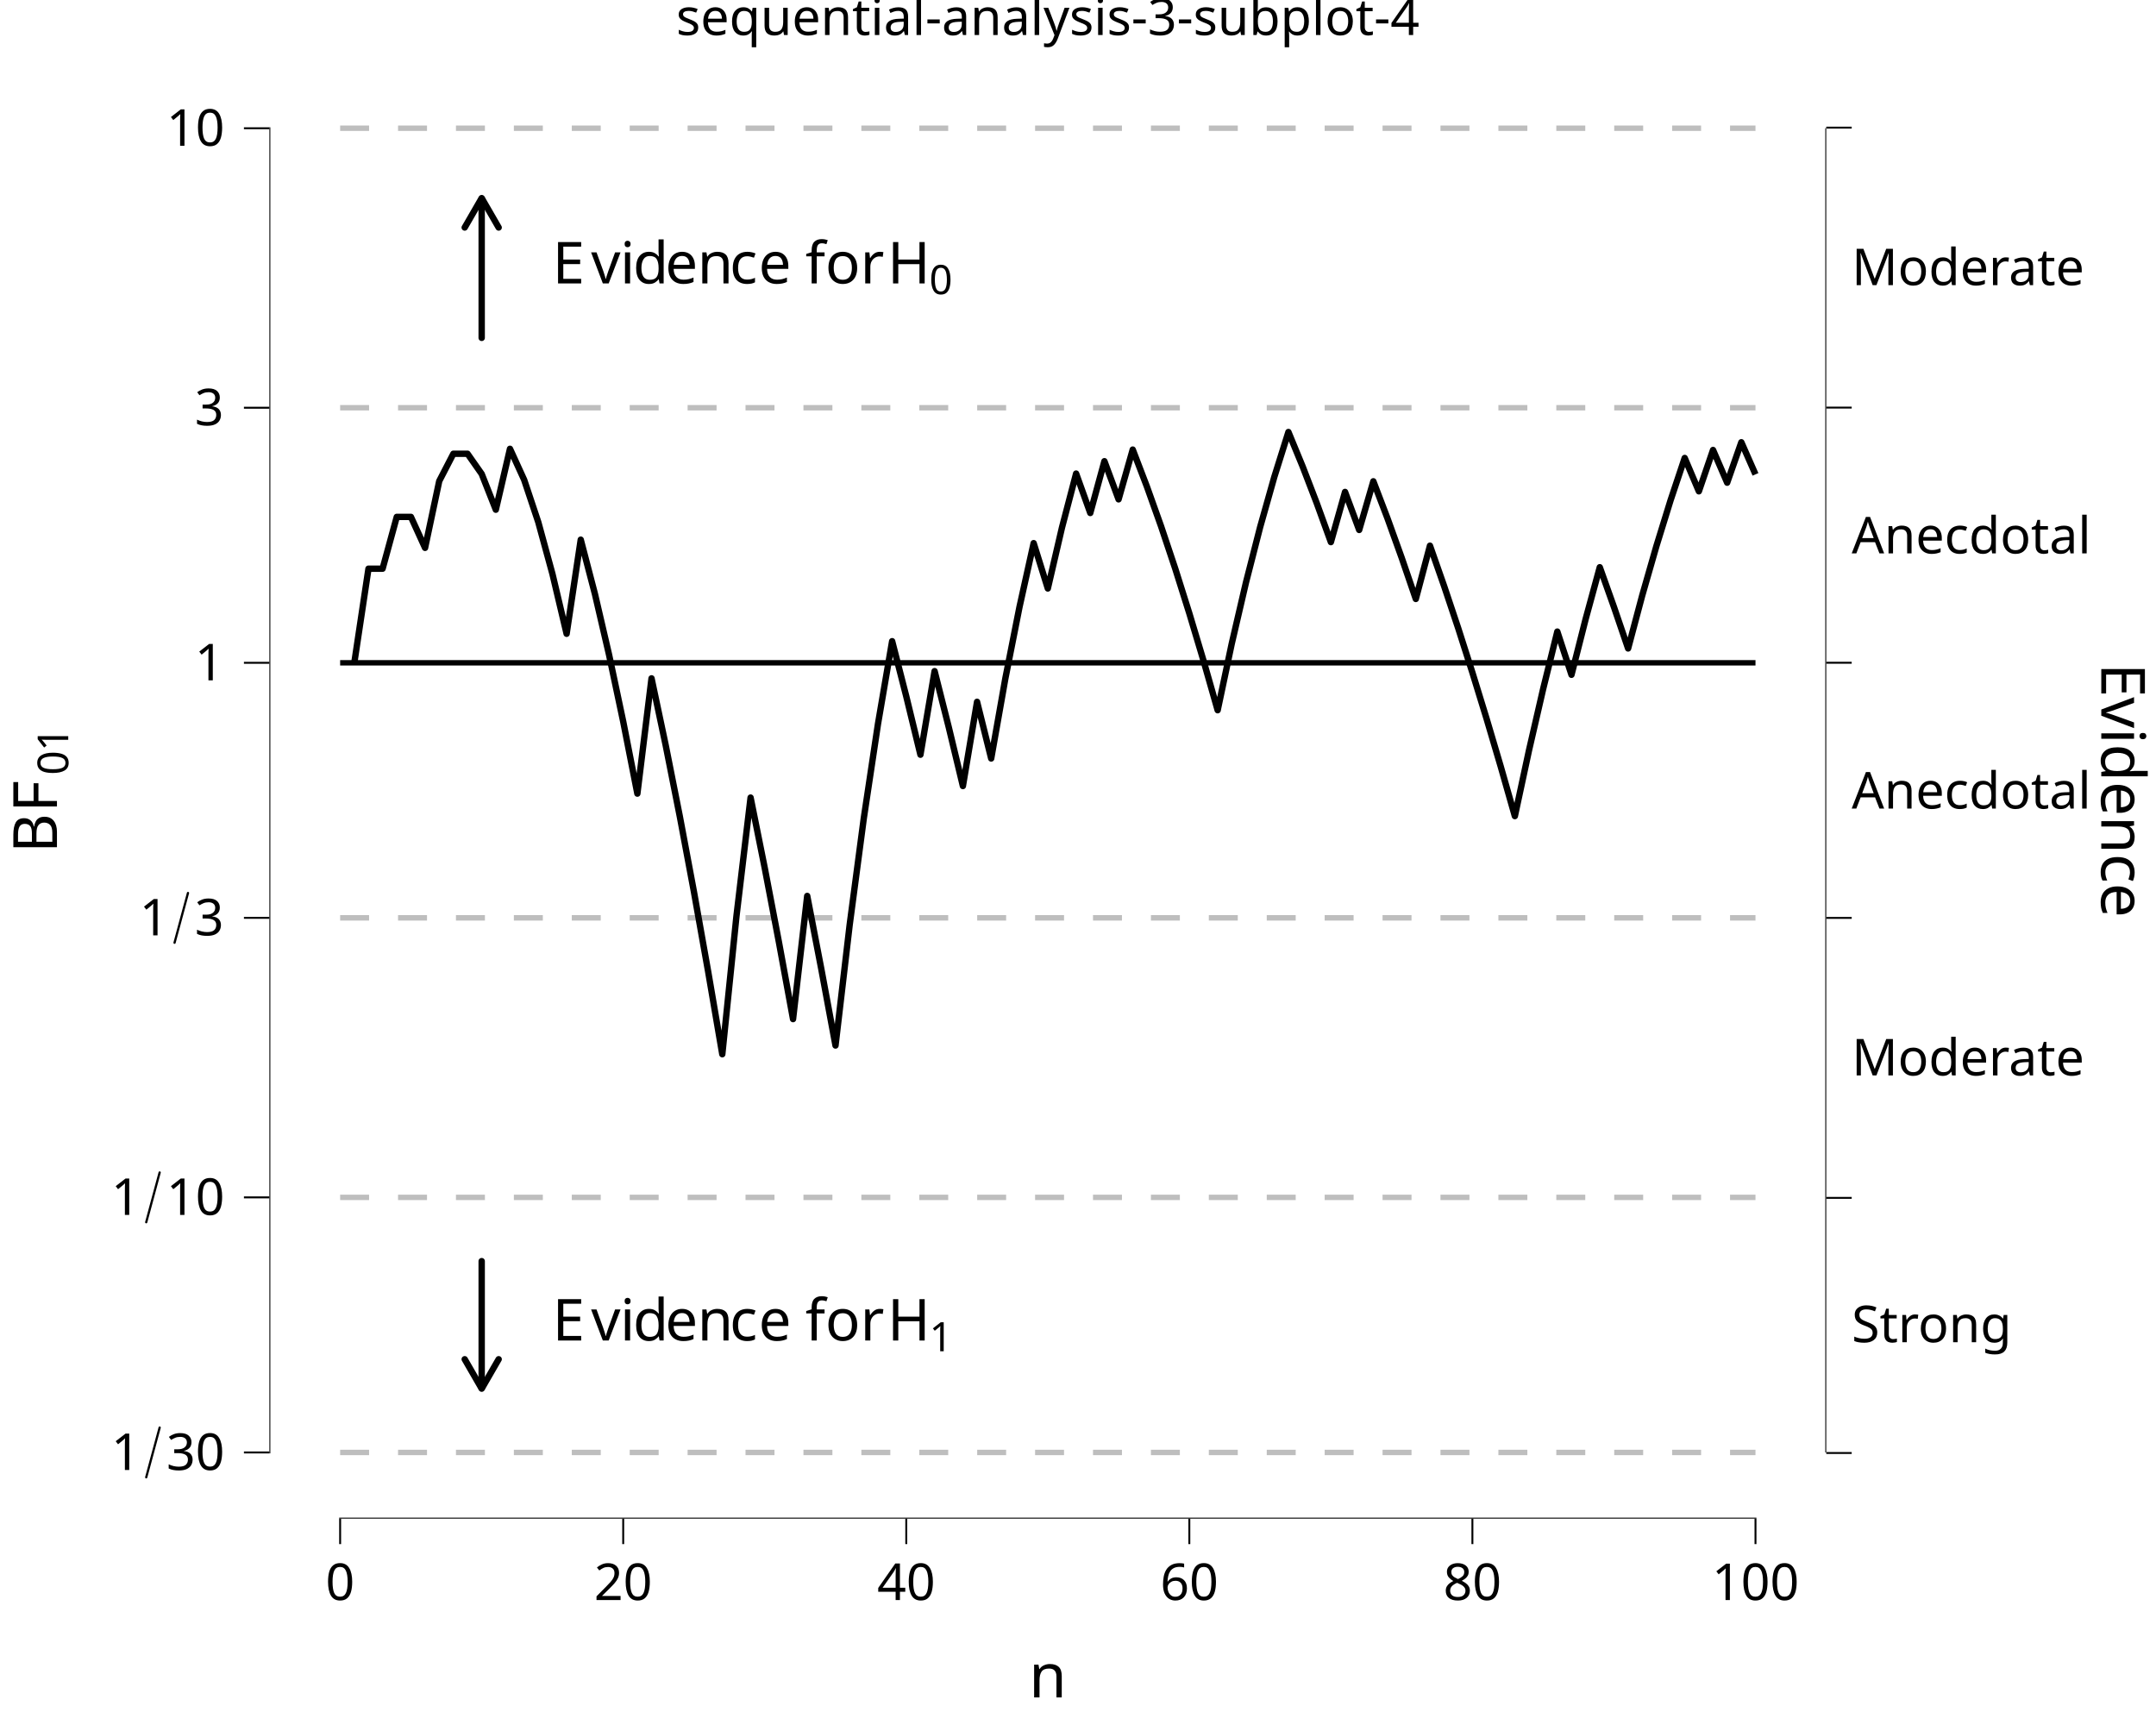
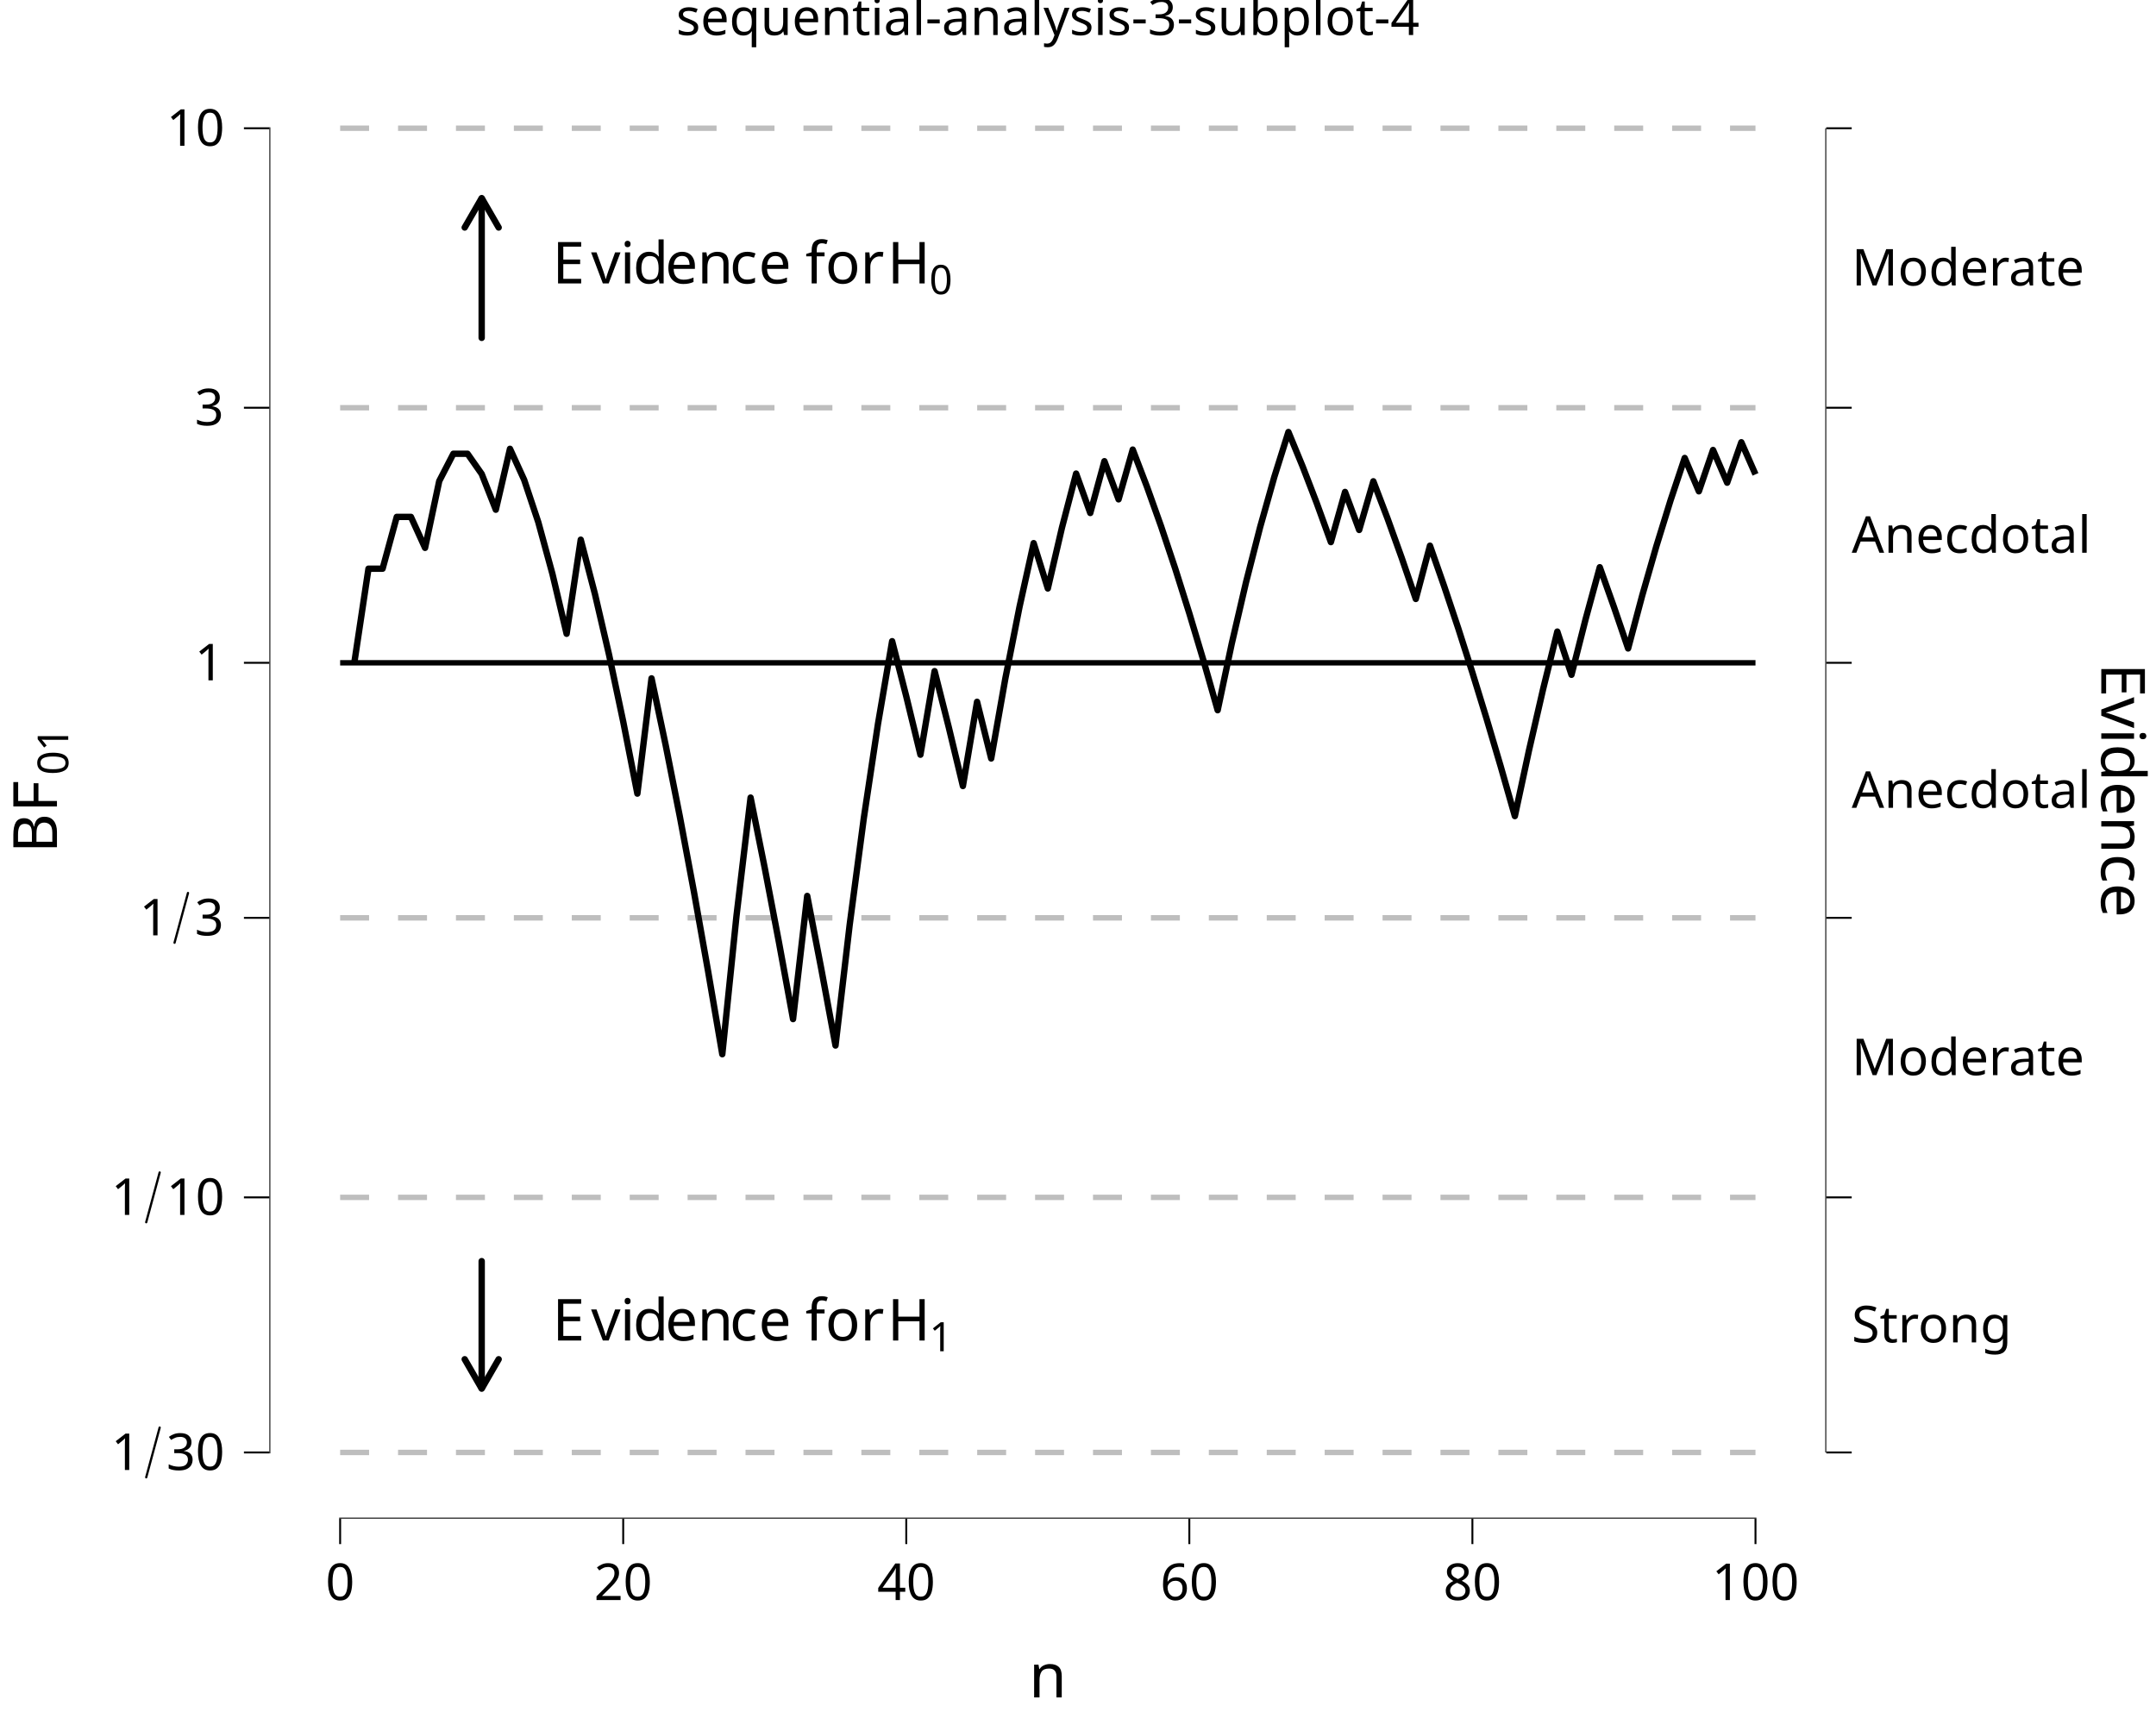
<svg xmlns="http://www.w3.org/2000/svg" class="svglite" data-engine-version="2.0" width="720.00pt" height="576.00pt" viewBox="0 0 720.00 576.00">
  <defs>
    <style type="text/css">
    .svglite line, .svglite polyline, .svglite polygon, .svglite path, .svglite rect, .svglite circle {
      fill: none;
      stroke: #000000;
      stroke-linecap: round;
      stroke-linejoin: round;
      stroke-miterlimit: 10.00;
    }
  </style>
  </defs>
  <rect width="100%" height="100%" style="stroke: none; fill: #FFFFFF;" />
  <defs>
    <clipPath id="cpMC4wMHw3MjAuMDB8MC4wMHw1NzYuMDA=">
      <rect x="0.00" y="0.00" width="720.00" height="576.00" />
    </clipPath>
  </defs>
  <g clip-path="url(#cpMC4wMHw3MjAuMDB8MC4wMHw1NzYuMDA=)">
    <rect x="-0" y="0.00" width="720.00" height="576.00" style="stroke-width: 10.67; stroke: none;" />
  </g>
  <defs>
    <clipPath id="cpODkuOTZ8NjA5Ljg4fDIwLjcxfDUwNy4wOQ==">
      <rect x="89.96" y="20.71" width="519.92" height="486.39" />
    </clipPath>
  </defs>
  <g clip-path="url(#cpODkuOTZ8NjA5Ljg4fDIwLjcxfDUwNy4wOQ==)">
    <rect x="89.96" y="20.71" width="519.92" height="486.39" style="stroke-width: 10.67; stroke: none;" />
    <line x1="113.59" y1="484.99" x2="586.25" y2="484.99" style="stroke-width: 1.81; stroke: #BEBEBE; stroke-dasharray: 9.67,9.67; stroke-linecap: butt;" />
    <line x1="113.59" y1="399.82" x2="586.25" y2="399.82" style="stroke-width: 1.81; stroke: #BEBEBE; stroke-dasharray: 9.67,9.67; stroke-linecap: butt;" />
    <line x1="113.59" y1="306.48" x2="586.25" y2="306.48" style="stroke-width: 1.81; stroke: #BEBEBE; stroke-dasharray: 9.67,9.67; stroke-linecap: butt;" />
    <line x1="113.59" y1="221.32" x2="586.25" y2="221.32" style="stroke-width: 1.81; stroke-linecap: butt;" />
    <line x1="113.59" y1="136.15" x2="586.25" y2="136.15" style="stroke-width: 1.81; stroke: #BEBEBE; stroke-dasharray: 9.67,9.67; stroke-linecap: butt;" />
    <line x1="113.59" y1="42.82" x2="586.25" y2="42.82" style="stroke-width: 1.81; stroke: #BEBEBE; stroke-dasharray: 9.67,9.67; stroke-linecap: butt;" />
    <polyline points="118.32,221.32 123.05,189.89 127.77,189.89 132.50,172.59 137.23,172.59 141.95,182.94 146.68,160.64 151.40,151.51 156.13,151.51 160.86,158.25 165.58,170.20 170.31,149.86 175.04,160.21 179.76,174.35 184.49,191.65 189.22,211.63 193.94,180.20 198.67,198.31 203.40,218.65 208.12,240.95 212.85,265.00 217.58,226.51 222.30,248.81 227.03,272.65 231.76,297.88 236.48,324.37 241.21,352.02 245.94,305.92 250.66,266.32 255.39,289.86 260.11,314.55 264.84,340.29 269.57,299.16 274.29,323.64 279.02,349.11 283.75,308.81 288.47,273.19 293.20,241.75 297.93,214.10 302.65,232.53 307.38,252.01 312.11,224.10 316.83,242.80 321.56,262.47 326.29,234.34 331.01,253.27 335.74,226.54 340.47,202.64 345.19,181.36 349.92,196.50 354.65,176.16 359.37,158.13 364.10,171.30 368.82,154.00 373.55,166.74 378.28,150.12 383.00,162.45 387.73,175.70 392.46,189.83 397.18,204.81 401.91,220.59 406.64,237.15 411.36,214.85 416.09,194.51 420.82,176.03 425.54,159.31 430.27,144.25 435.00,155.72 439.72,167.99 444.45,181.02 449.18,164.26 453.90,176.96 458.63,160.71 463.36,173.10 468.08,186.21 472.81,200.00 477.54,182.21 482.26,195.68 486.99,209.82 491.71,224.59 496.44,239.97 501.17,255.95 505.89,272.51 510.62,250.51 515.35,229.99 520.07,210.89 524.80,225.32 529.53,206.70 534.25,189.40 538.98,202.68 543.71,216.53 548.43,198.81 553.16,182.34 557.89,167.05 562.61,152.92 567.34,164.06 572.07,150.25 576.79,161.18 581.52,147.67 586.25,158.40 " style="stroke-width: 2.13; stroke-linecap: butt;" />
    <line x1="160.86" y1="421.11" x2="160.86" y2="463.69" style="stroke-width: 2.13; stroke-linejoin: bevel;" />
    <polyline points="155.19,453.87 160.86,463.69 166.53,453.87 " style="stroke-width: 2.13; stroke-linejoin: bevel;" />
    <line x1="160.86" y1="112.82" x2="160.86" y2="66.15" style="stroke-width: 2.13; stroke-linejoin: bevel;" />
    <polyline points="166.53,75.97 160.86,66.15 155.19,75.97 " style="stroke-width: 2.13; stroke-linejoin: bevel;" />
    <text x="184.49" y="447.62" style="font-size: 19.35px; font-family: sans;" textLength="12.91px" lengthAdjust="spacingAndGlyphs">E</text>
    <text x="197.40" y="447.62" style="font-size: 19.35px; font-family: sans;" textLength="9.68px" lengthAdjust="spacingAndGlyphs">v</text>
    <text x="207.08" y="447.62" style="font-size: 19.35px; font-family: sans;" textLength="4.30px" lengthAdjust="spacingAndGlyphs">i</text>
    <text x="211.38" y="447.62" style="font-size: 19.35px; font-family: sans;" textLength="10.76px" lengthAdjust="spacingAndGlyphs">d</text>
    <text x="222.14" y="447.62" style="font-size: 19.35px; font-family: sans;" textLength="10.76px" lengthAdjust="spacingAndGlyphs">e</text>
    <text x="232.90" y="447.62" style="font-size: 19.35px; font-family: sans;" textLength="10.76px" lengthAdjust="spacingAndGlyphs">n</text>
    <text x="243.66" y="447.62" style="font-size: 19.35px; font-family: sans;" textLength="9.68px" lengthAdjust="spacingAndGlyphs">c</text>
    <text x="253.34" y="447.62" style="font-size: 19.35px; font-family: sans;" textLength="10.76px" lengthAdjust="spacingAndGlyphs">e</text>
    <text x="264.10" y="447.62" style="font-size: 19.35px; font-family: sans;" textLength="4.84px" lengthAdjust="spacingAndGlyphs"> </text>
    <text x="268.94" y="447.62" style="font-size: 19.35px; font-family: sans;" textLength="22.58px" lengthAdjust="spacingAndGlyphs">for</text>
    <text x="291.52" y="447.62" style="font-size: 19.35px; font-family: sans;" textLength="4.84px" lengthAdjust="spacingAndGlyphs"> </text>
    <text x="296.36" y="447.62" style="font-size: 19.35px; font-family: sans;" textLength="13.98px" lengthAdjust="spacingAndGlyphs">H</text>
    <text x="310.34" y="451.20" style="font-size: 13.54px; font-family: sans;" textLength="7.53px" lengthAdjust="spacingAndGlyphs">1</text>
    <text x="184.49" y="94.64" style="font-size: 19.35px; font-family: sans;" textLength="12.91px" lengthAdjust="spacingAndGlyphs">E</text>
    <text x="197.40" y="94.64" style="font-size: 19.35px; font-family: sans;" textLength="9.68px" lengthAdjust="spacingAndGlyphs">v</text>
    <text x="207.08" y="94.64" style="font-size: 19.35px; font-family: sans;" textLength="4.30px" lengthAdjust="spacingAndGlyphs">i</text>
    <text x="211.38" y="94.64" style="font-size: 19.35px; font-family: sans;" textLength="10.76px" lengthAdjust="spacingAndGlyphs">d</text>
    <text x="222.14" y="94.64" style="font-size: 19.35px; font-family: sans;" textLength="10.76px" lengthAdjust="spacingAndGlyphs">e</text>
    <text x="232.90" y="94.64" style="font-size: 19.35px; font-family: sans;" textLength="10.76px" lengthAdjust="spacingAndGlyphs">n</text>
    <text x="243.66" y="94.64" style="font-size: 19.35px; font-family: sans;" textLength="9.68px" lengthAdjust="spacingAndGlyphs">c</text>
    <text x="253.34" y="94.64" style="font-size: 19.35px; font-family: sans;" textLength="10.76px" lengthAdjust="spacingAndGlyphs">e</text>
    <text x="264.10" y="94.64" style="font-size: 19.35px; font-family: sans;" textLength="4.84px" lengthAdjust="spacingAndGlyphs"> </text>
    <text x="268.94" y="94.64" style="font-size: 19.35px; font-family: sans;" textLength="22.58px" lengthAdjust="spacingAndGlyphs">for</text>
    <text x="291.52" y="94.64" style="font-size: 19.35px; font-family: sans;" textLength="4.84px" lengthAdjust="spacingAndGlyphs"> </text>
    <text x="296.36" y="94.64" style="font-size: 19.35px; font-family: sans;" textLength="13.98px" lengthAdjust="spacingAndGlyphs">H</text>
    <text x="310.34" y="98.22" style="font-size: 13.54px; font-family: sans;" textLength="7.53px" lengthAdjust="spacingAndGlyphs">0</text>
    <line x1="113.27" y1="507.09" x2="586.56" y2="507.09" style="stroke-width: 0.64; stroke-linecap: butt;" />
    <line x1="89.96" y1="485.30" x2="89.96" y2="42.50" style="stroke-width: 0.64; stroke-linecap: butt;" />
    <line x1="609.88" y1="484.99" x2="609.88" y2="42.82" style="stroke-width: 0.64; stroke-linecap: butt;" />
    <rect x="89.96" y="20.71" width="519.92" height="486.39" style="stroke-width: 0.00; stroke: none;" />
  </g>
  <g clip-path="url(#cpMC4wMHw3MjAuMDB8MC4wMHw1NzYuMDA=)">
    <polyline points="89.96,507.09 89.96,20.71 " style="stroke-width: 0.00; stroke: none; stroke-linecap: butt;" />
    <text x="37.13" y="490.84" style="font-size: 17.00px; font-family: sans;" textLength="9.46px" lengthAdjust="spacingAndGlyphs">1</text>
    <polyline points="48.83,493.29 53.32,476.68 " style="stroke-width: 0.75;" />
    <text x="55.57" y="490.84" style="font-size: 17.00px; font-family: sans;" textLength="18.91px" lengthAdjust="spacingAndGlyphs">30</text>
    <text x="37.13" y="405.67" style="font-size: 17.00px; font-family: sans;" textLength="9.46px" lengthAdjust="spacingAndGlyphs">1</text>
    <polyline points="48.83,408.12 53.32,391.51 " style="stroke-width: 0.75;" />
    <text x="55.57" y="405.67" style="font-size: 17.00px; font-family: sans;" textLength="18.91px" lengthAdjust="spacingAndGlyphs">10</text>
    <text x="46.58" y="312.33" style="font-size: 17.00px; font-family: sans;" textLength="9.46px" lengthAdjust="spacingAndGlyphs">1</text>
    <polyline points="58.29,314.79 62.78,298.18 " style="stroke-width: 0.75;" />
    <text x="65.03" y="312.33" style="font-size: 17.00px; font-family: sans;" textLength="9.46px" lengthAdjust="spacingAndGlyphs">3</text>
    <text x="65.03" y="227.17" style="font-size: 17.00px; font-family: sans;" textLength="9.46px" lengthAdjust="spacingAndGlyphs">1</text>
    <text x="65.03" y="142.01" style="font-size: 17.00px; font-family: sans;" textLength="9.46px" lengthAdjust="spacingAndGlyphs">3</text>
    <text x="55.57" y="48.67" style="font-size: 17.00px; font-family: sans;" textLength="18.91px" lengthAdjust="spacingAndGlyphs">10</text>
    <polyline points="81.46,484.99 89.96,484.99 " style="stroke-width: 0.64; stroke-linecap: butt;" />
    <polyline points="81.46,399.82 89.96,399.82 " style="stroke-width: 0.64; stroke-linecap: butt;" />
    <polyline points="81.46,306.48 89.96,306.48 " style="stroke-width: 0.64; stroke-linecap: butt;" />
    <polyline points="81.46,221.32 89.96,221.32 " style="stroke-width: 0.64; stroke-linecap: butt;" />
    <polyline points="81.46,136.15 89.96,136.15 " style="stroke-width: 0.64; stroke-linecap: butt;" />
    <polyline points="81.46,42.82 89.96,42.82 " style="stroke-width: 0.64; stroke-linecap: butt;" />
    <polyline points="609.88,507.09 609.88,20.71 " style="stroke-width: 0.00; stroke: none; stroke-linecap: butt;" />
-     <polyline points="609.88,485.18 618.38,485.18 " style="stroke-width: 0.64; stroke-linecap: butt;" />
-     <polyline points="609.88,442.34 618.38,442.34 " style="stroke-width: 0.64; stroke: none; stroke-linecap: butt;" />
-     <polyline points="609.88,399.98 618.38,399.98 " style="stroke-width: 0.64; stroke-linecap: butt;" />
-     <polyline points="609.88,353.24 618.38,353.24 " style="stroke-width: 0.64; stroke: none; stroke-linecap: butt;" />
-     <polyline points="609.88,306.50 618.38,306.50 " style="stroke-width: 0.64; stroke-linecap: butt;" />
-     <polyline points="609.88,264.14 618.38,264.14 " style="stroke-width: 0.64; stroke: none; stroke-linecap: butt;" />
-     <polyline points="609.88,221.30 618.38,221.30 " style="stroke-width: 0.64; stroke-linecap: butt;" />
-     <polyline points="609.88,178.94 618.38,178.94 " style="stroke-width: 0.64; stroke: none; stroke-linecap: butt;" />
-     <polyline points="609.88,136.10 618.38,136.10 " style="stroke-width: 0.64; stroke-linecap: butt;" />
-     <polyline points="609.88,89.36 618.38,89.36 " style="stroke-width: 0.64; stroke: none; stroke-linecap: butt;" />
-     <polyline points="609.88,42.62 618.38,42.62 " style="stroke-width: 0.64; stroke-linecap: butt;" />
-     <text x="618.38" y="448.19" style="font-size: 17.00px; font-family: sans;" textLength="50.09px" lengthAdjust="spacingAndGlyphs">Strong</text>
-     <text x="618.38" y="359.09" style="font-size: 17.00px; font-family: sans;" textLength="71.83px" lengthAdjust="spacingAndGlyphs">Moderate</text>
-     <text x="618.38" y="269.99" style="font-size: 17.00px; font-family: sans;" textLength="75.62px" lengthAdjust="spacingAndGlyphs">Anecdotal</text>
-     <text x="618.38" y="184.79" style="font-size: 17.00px; font-family: sans;" textLength="75.62px" lengthAdjust="spacingAndGlyphs">Anecdotal</text>
-     <text x="618.38" y="95.21" style="font-size: 17.00px; font-family: sans;" textLength="71.83px" lengthAdjust="spacingAndGlyphs">Moderate</text>
+     <polyline points="609.88,484.99 618.38,484.99 " style="stroke-width: 0.64; stroke-linecap: butt;" />
+     <polyline points="609.88,442.40 618.38,442.40 " style="stroke-width: 0.64; stroke: none; stroke-linecap: butt;" />
+     <polyline points="609.88,399.82 618.38,399.82 " style="stroke-width: 0.64; stroke-linecap: butt;" />
+     <polyline points="609.88,353.15 618.38,353.15 " style="stroke-width: 0.64; stroke: none; stroke-linecap: butt;" />
+     <polyline points="609.88,306.48 618.38,306.48 " style="stroke-width: 0.64; stroke-linecap: butt;" />
+     <polyline points="609.88,263.90 618.38,263.90 " style="stroke-width: 0.64; stroke: none; stroke-linecap: butt;" />
+     <polyline points="609.88,221.32 618.38,221.32 " style="stroke-width: 0.64; stroke-linecap: butt;" />
+     <polyline points="609.88,178.73 618.38,178.73 " style="stroke-width: 0.64; stroke: none; stroke-linecap: butt;" />
+     <polyline points="609.88,136.15 618.38,136.15 " style="stroke-width: 0.64; stroke-linecap: butt;" />
+     <polyline points="609.88,89.48 618.38,89.48 " style="stroke-width: 0.64; stroke: none; stroke-linecap: butt;" />
+     <polyline points="609.88,42.82 618.38,42.82 " style="stroke-width: 0.64; stroke-linecap: butt;" />
+     <text x="618.38" y="448.25" style="font-size: 17.00px; font-family: sans;" textLength="50.09px" lengthAdjust="spacingAndGlyphs">Strong</text>
+     <text x="618.38" y="359.00" style="font-size: 17.00px; font-family: sans;" textLength="71.83px" lengthAdjust="spacingAndGlyphs">Moderate</text>
+     <text x="618.38" y="269.75" style="font-size: 17.00px; font-family: sans;" textLength="75.62px" lengthAdjust="spacingAndGlyphs">Anecdotal</text>
+     <text x="618.38" y="184.58" style="font-size: 17.00px; font-family: sans;" textLength="75.62px" lengthAdjust="spacingAndGlyphs">Anecdotal</text>
+     <text x="618.38" y="95.33" style="font-size: 17.00px; font-family: sans;" textLength="71.83px" lengthAdjust="spacingAndGlyphs">Moderate</text>
    <polyline points="89.96,507.09 609.88,507.09 " style="stroke-width: 0.00; stroke: none; stroke-linecap: butt;" />
    <polyline points="113.59,515.60 113.59,507.09 " style="stroke-width: 0.64; stroke-linecap: butt;" />
    <polyline points="208.12,515.60 208.12,507.09 " style="stroke-width: 0.64; stroke-linecap: butt;" />
    <polyline points="302.65,515.60 302.65,507.09 " style="stroke-width: 0.64; stroke-linecap: butt;" />
    <polyline points="397.18,515.60 397.18,507.09 " style="stroke-width: 0.64; stroke-linecap: butt;" />
    <polyline points="491.71,515.60 491.71,507.09 " style="stroke-width: 0.64; stroke-linecap: butt;" />
    <polyline points="586.25,515.60 586.25,507.09 " style="stroke-width: 0.64; stroke-linecap: butt;" />
    <text x="113.59" y="534.27" text-anchor="middle" style="font-size: 17.00px; font-family: sans;" textLength="9.46px" lengthAdjust="spacingAndGlyphs">0</text>
    <text x="208.12" y="534.27" text-anchor="middle" style="font-size: 17.00px; font-family: sans;" textLength="18.91px" lengthAdjust="spacingAndGlyphs">20</text>
    <text x="302.65" y="534.27" text-anchor="middle" style="font-size: 17.00px; font-family: sans;" textLength="18.91px" lengthAdjust="spacingAndGlyphs">40</text>
    <text x="397.18" y="534.27" text-anchor="middle" style="font-size: 17.00px; font-family: sans;" textLength="18.91px" lengthAdjust="spacingAndGlyphs">60</text>
    <text x="491.71" y="534.27" text-anchor="middle" style="font-size: 17.00px; font-family: sans;" textLength="18.91px" lengthAdjust="spacingAndGlyphs">80</text>
    <text x="586.25" y="534.27" text-anchor="middle" style="font-size: 17.00px; font-family: sans;" textLength="28.37px" lengthAdjust="spacingAndGlyphs">100</text>
    <text x="349.92" y="566.78" text-anchor="middle" style="font-size: 20.40px; font-family: sans;" textLength="11.35px" lengthAdjust="spacingAndGlyphs">n</text>
    <text transform="translate(19.02,284.88) rotate(-90)" style="font-size: 20.40px; font-family: sans;" textLength="13.61px" lengthAdjust="spacingAndGlyphs">B</text>
    <text transform="translate(19.02,271.27) rotate(-90)" style="font-size: 20.40px; font-family: sans;" textLength="12.46px" lengthAdjust="spacingAndGlyphs">F</text>
    <text transform="translate(22.79,258.81) rotate(-90)" style="font-size: 14.28px; font-family: sans;" textLength="7.94px" lengthAdjust="spacingAndGlyphs">0</text>
    <text transform="translate(22.79,250.87) rotate(-90)" style="font-size: 14.28px; font-family: sans;" textLength="7.94px" lengthAdjust="spacingAndGlyphs">1</text>
    <text transform="translate(701.73,263.90) rotate(90)" text-anchor="middle" style="font-size: 20.40px; font-family: sans;" textLength="83.94px" lengthAdjust="spacingAndGlyphs">Evidence</text>
    <text x="349.92" y="11.70" text-anchor="middle" style="font-size: 17.00px; font-family: sans;" textLength="235.32px" lengthAdjust="spacingAndGlyphs">sequential-analysis-3-subplot-4</text>
  </g>
</svg>
